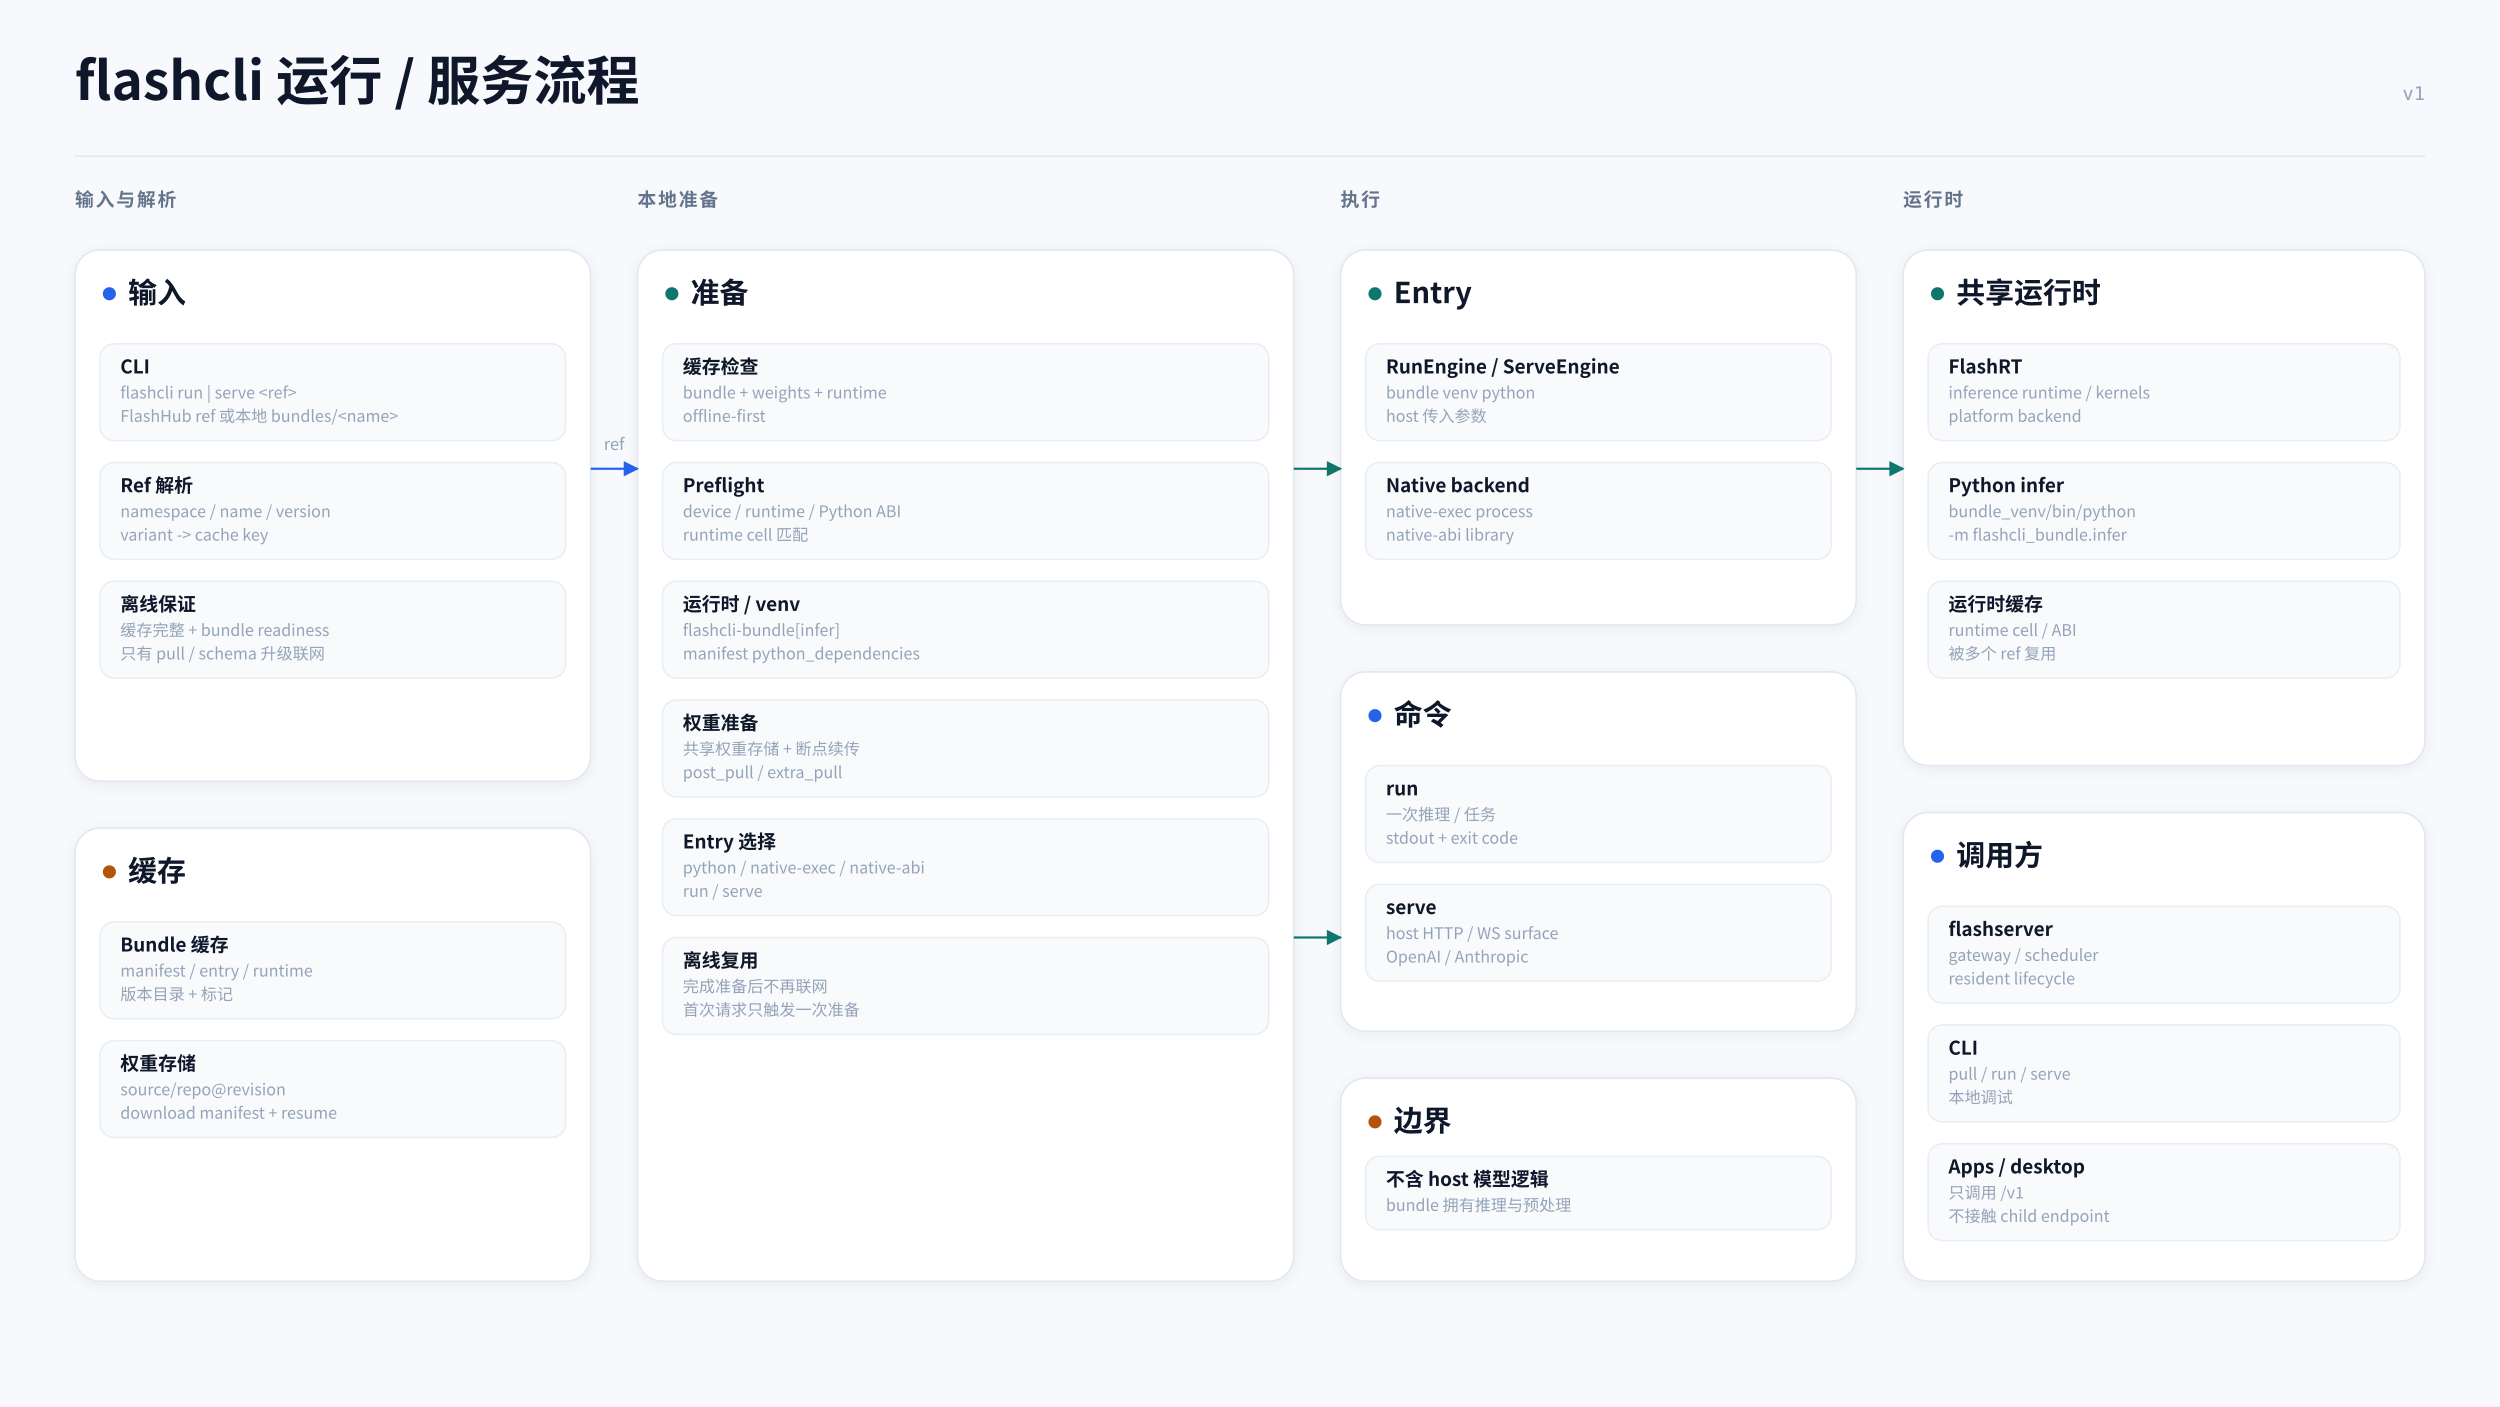
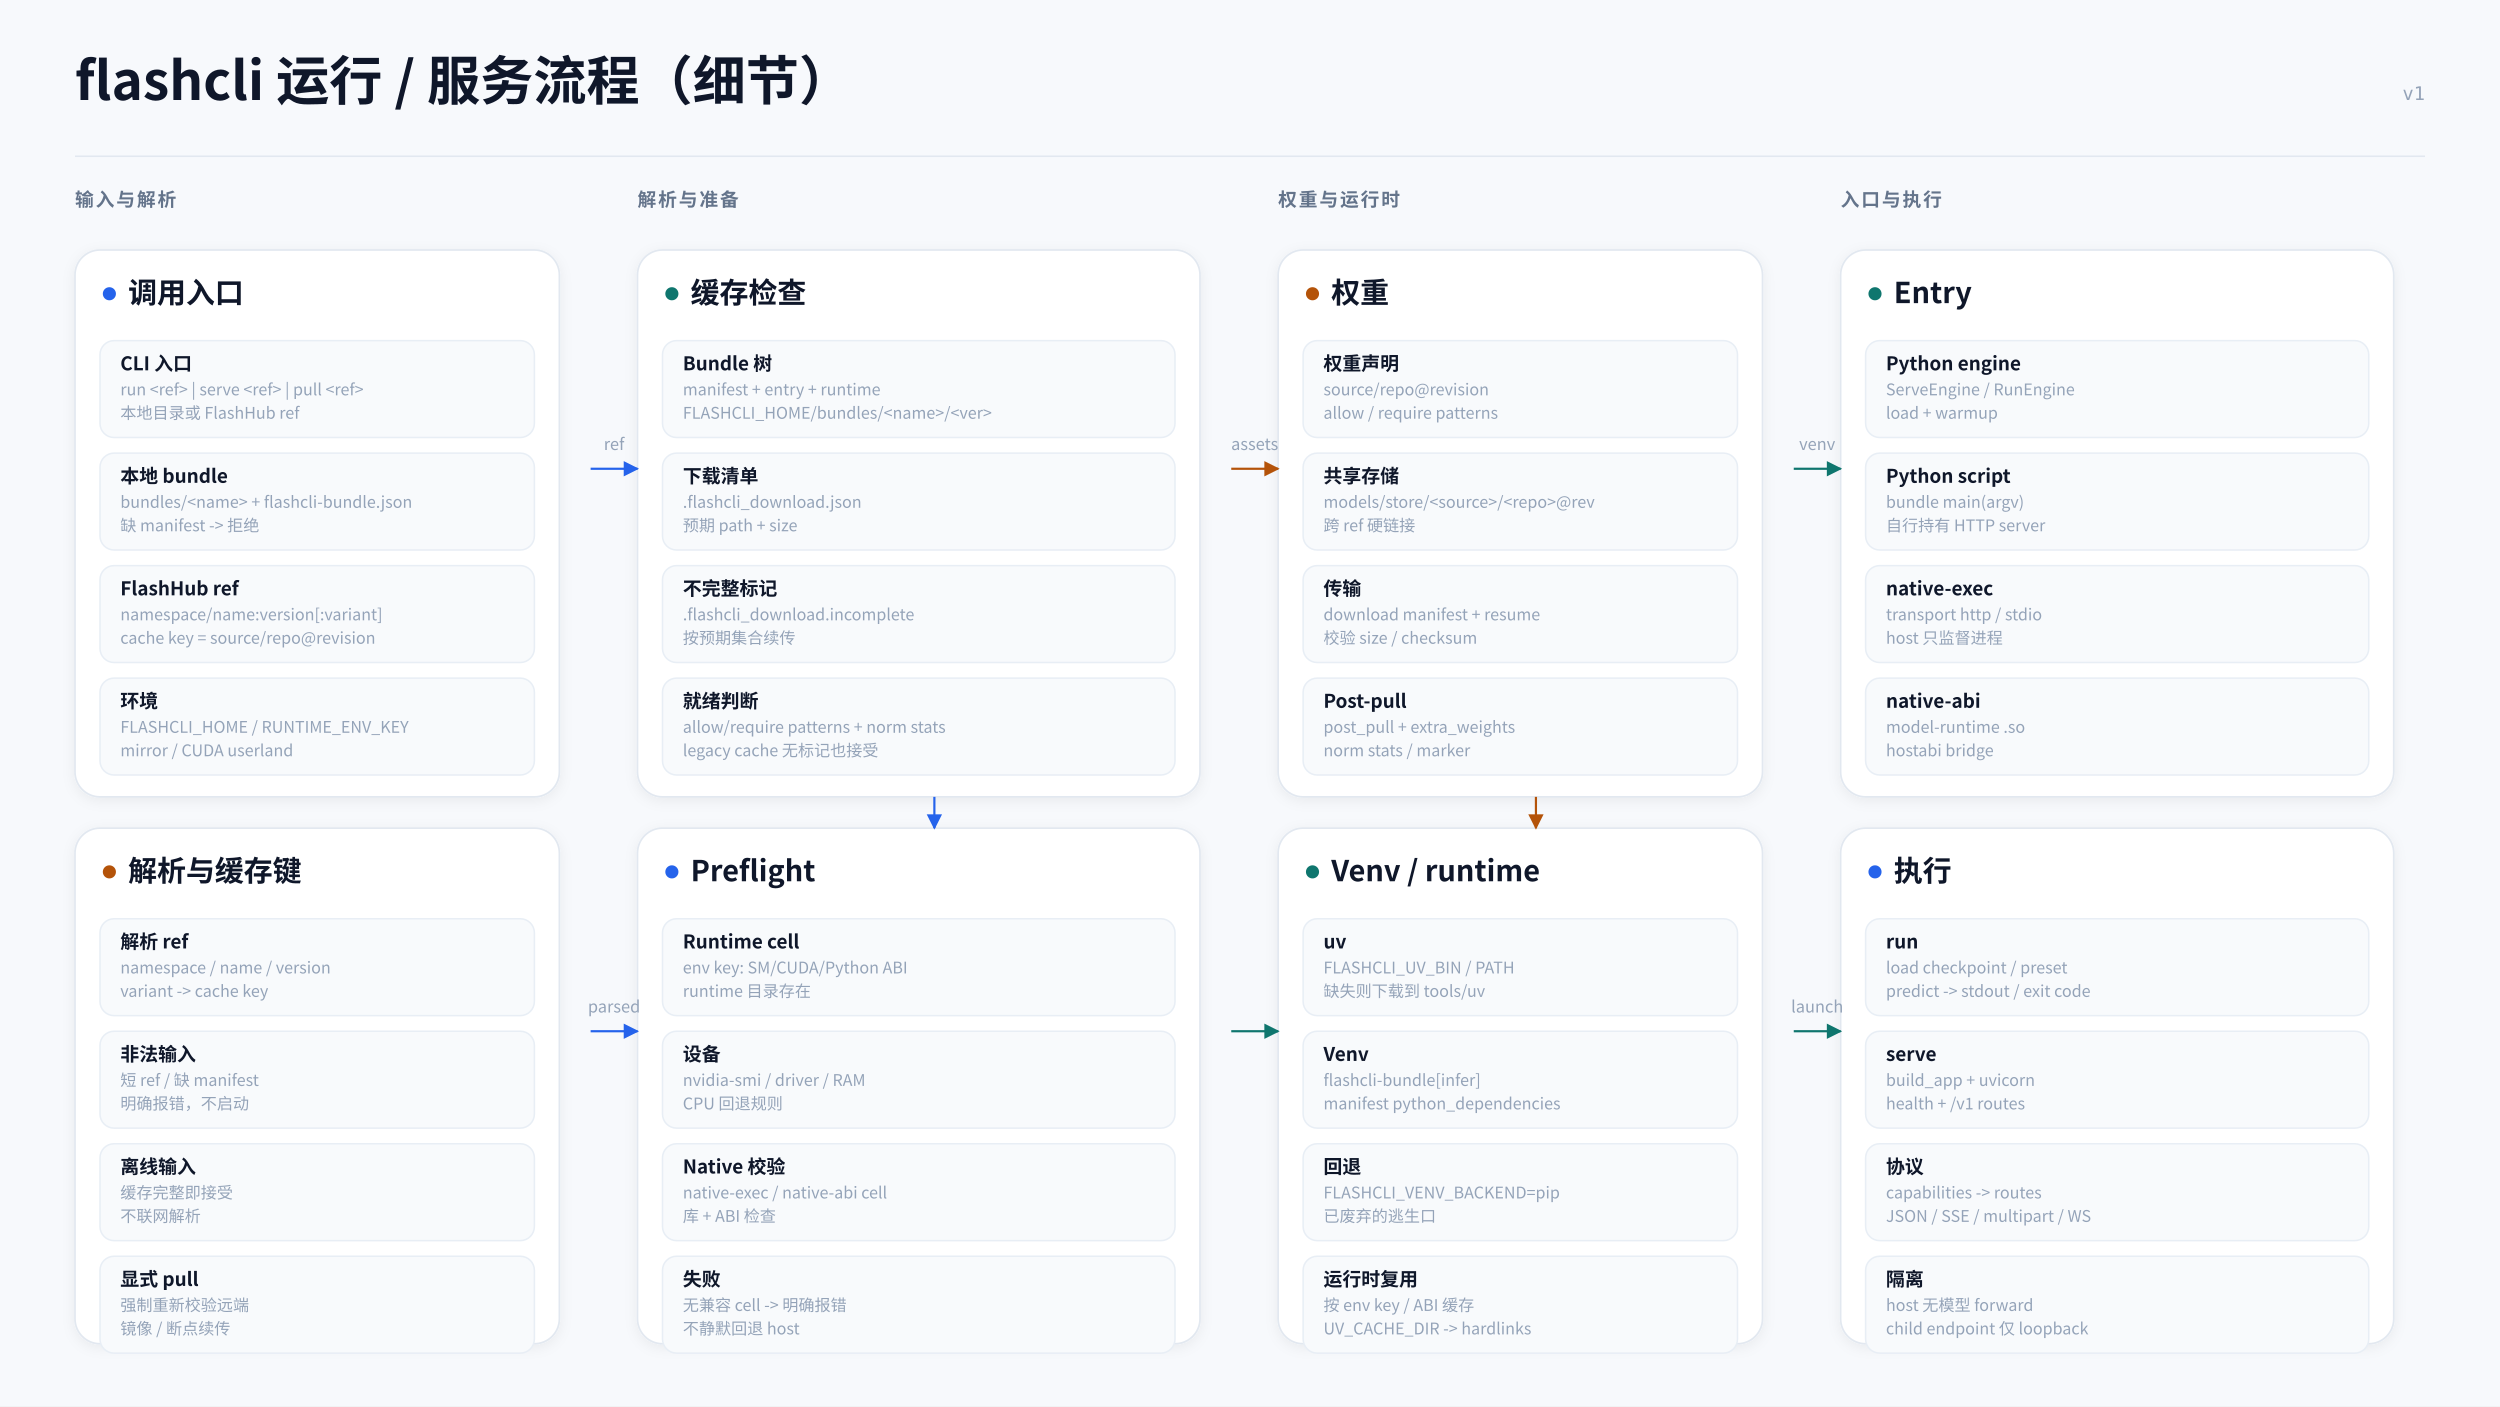
<svg xmlns="http://www.w3.org/2000/svg" width="1600" height="900" viewBox="0 0 1600 900">
  <defs>
    <filter id="shadow" x="-20%" y="-20%" width="140%" height="140%">
      <feDropShadow dx="0" dy="2" stdDeviation="4" flood-color="#0F172A" flood-opacity="0.06" />
    </filter>
    <marker id="arrow-blue" viewBox="0 0 10 10" refX="9" refY="5" markerWidth="7" markerHeight="7" orient="auto-start-reverse">
      <path d="M 0 0 L 10 5 L 0 10 z" fill="#2563EB" />
    </marker>
    <marker id="arrow-green" viewBox="0 0 10 10" refX="9" refY="5" markerWidth="7" markerHeight="7" orient="auto-start-reverse">
      <path d="M 0 0 L 10 5 L 0 10 z" fill="#0F766E" />
    </marker>
    <marker id="arrow-amber" viewBox="0 0 10 10" refX="9" refY="5" markerWidth="7" markerHeight="7" orient="auto-start-reverse">
      <path d="M 0 0 L 10 5 L 0 10 z" fill="#B45309" />
    </marker>
    <marker id="arrow-red" viewBox="0 0 10 10" refX="9" refY="5" markerWidth="7" markerHeight="7" orient="auto-start-reverse">
      <path d="M 0 0 L 10 5 L 0 10 z" fill="#DC2626" />
    </marker>
  </defs>
  <rect width="1600" height="900" fill="#F7F9FC" />
  <path d="M 48 100 L 1552 100" stroke="#E2E8F0" stroke-width="1" />
-   <text x="48" y="64" text-anchor="start" font-family="Noto Sans CJK SC, Microsoft YaHei, sans-serif" font-size="34" font-weight="700" fill="#0F172A">flashcli 运行 / 服务流程</text>
+   <text x="48" y="64" text-anchor="start" font-family="Noto Sans CJK SC, Microsoft YaHei, sans-serif" font-size="34" font-weight="700" fill="#0F172A">flashcli 运行 / 服务流程（细节）</text>
  <text x="1552" y="64" text-anchor="end" font-family="JetBrains Mono, Consolas, monospace" font-size="12" font-weight="400" fill="#94A3B8">v1</text>
  <text x="48" y="132" text-anchor="start" font-family="Noto Sans CJK SC, Microsoft YaHei, sans-serif" font-size="12" font-weight="600" fill="#64748B" letter-spacing="1.2">输入与解析</text>
-   <text x="408" y="132" text-anchor="start" font-family="Noto Sans CJK SC, Microsoft YaHei, sans-serif" font-size="12" font-weight="600" fill="#64748B" letter-spacing="1.2">本地准备</text>
-   <text x="858" y="132" text-anchor="start" font-family="Noto Sans CJK SC, Microsoft YaHei, sans-serif" font-size="12" font-weight="600" fill="#64748B" letter-spacing="1.2">执行</text>
-   <text x="1218" y="132" text-anchor="start" font-family="Noto Sans CJK SC, Microsoft YaHei, sans-serif" font-size="12" font-weight="600" fill="#64748B" letter-spacing="1.2">运行时</text>
-   <rect x="48" y="160" width="330" height="340" rx="16" fill="#FFFFFF" stroke="#E2E8F0" stroke-width="1.1" filter="url(#shadow)" />
+   <text x="408" y="132" text-anchor="start" font-family="Noto Sans CJK SC, Microsoft YaHei, sans-serif" font-size="12" font-weight="600" fill="#64748B" letter-spacing="1.2">解析与准备</text>
+   <text x="818" y="132" text-anchor="start" font-family="Noto Sans CJK SC, Microsoft YaHei, sans-serif" font-size="12" font-weight="600" fill="#64748B" letter-spacing="1.2">权重与运行时</text>
+   <text x="1178" y="132" text-anchor="start" font-family="Noto Sans CJK SC, Microsoft YaHei, sans-serif" font-size="12" font-weight="600" fill="#64748B" letter-spacing="1.2">入口与执行</text>
+   <rect x="48" y="160" width="310" height="350" rx="16" fill="#FFFFFF" stroke="#E2E8F0" stroke-width="1.1" filter="url(#shadow)" />
  <circle cx="70" cy="188" r="4.2" fill="#2563EB" />
-   <text x="82" y="194" text-anchor="start" font-family="Noto Sans CJK SC, Microsoft YaHei, sans-serif" font-size="18.5" font-weight="700" fill="#0F172A">输入</text>
-   <rect x="64" y="220" width="298" height="62" rx="9" fill="#F8FAFC" stroke="#E8EEF5" stroke-width="1" />
-   <text x="77" y="239" text-anchor="start" font-family="Noto Sans CJK SC, Microsoft YaHei, sans-serif" font-size="12.1" font-weight="600" fill="#0F172A">CLI</text>
-   <text x="77" y="255" text-anchor="start" font-family="Noto Sans CJK SC, Microsoft YaHei, sans-serif" font-size="10.3" font-weight="400" fill="#94A3B8">flashcli run | serve &lt;ref&gt;</text>
-   <text x="77" y="270" text-anchor="start" font-family="Noto Sans CJK SC, Microsoft YaHei, sans-serif" font-size="10.3" font-weight="400" fill="#94A3B8">FlashHub ref 或本地 bundles/&lt;name&gt;</text>
-   <rect x="64" y="296" width="298" height="62" rx="9" fill="#F8FAFC" stroke="#E8EEF5" stroke-width="1" />
-   <text x="77" y="315" text-anchor="start" font-family="Noto Sans CJK SC, Microsoft YaHei, sans-serif" font-size="12.1" font-weight="600" fill="#0F172A">Ref 解析</text>
-   <text x="77" y="331" text-anchor="start" font-family="Noto Sans CJK SC, Microsoft YaHei, sans-serif" font-size="10.3" font-weight="400" fill="#94A3B8">namespace / name / version</text>
-   <text x="77" y="346" text-anchor="start" font-family="Noto Sans CJK SC, Microsoft YaHei, sans-serif" font-size="10.3" font-weight="400" fill="#94A3B8">variant -&gt; cache key</text>
-   <rect x="64" y="372" width="298" height="62" rx="9" fill="#F8FAFC" stroke="#E8EEF5" stroke-width="1" />
-   <text x="77" y="391" text-anchor="start" font-family="Noto Sans CJK SC, Microsoft YaHei, sans-serif" font-size="12.1" font-weight="600" fill="#0F172A">离线保证</text>
-   <text x="77" y="407" text-anchor="start" font-family="Noto Sans CJK SC, Microsoft YaHei, sans-serif" font-size="10.3" font-weight="400" fill="#94A3B8">缓存完整 + bundle readiness</text>
-   <text x="77" y="422" text-anchor="start" font-family="Noto Sans CJK SC, Microsoft YaHei, sans-serif" font-size="10.3" font-weight="400" fill="#94A3B8">只有 pull / schema 升级联网</text>
-   <rect x="48" y="530" width="330" height="290" rx="16" fill="#FFFFFF" stroke="#E2E8F0" stroke-width="1.1" filter="url(#shadow)" />
+   <text x="82" y="194" text-anchor="start" font-family="Noto Sans CJK SC, Microsoft YaHei, sans-serif" font-size="18.5" font-weight="700" fill="#0F172A">调用入口</text>
+   <rect x="64" y="218" width="278" height="62" rx="9" fill="#F8FAFC" stroke="#E8EEF5" stroke-width="1" />
+   <text x="77" y="237" text-anchor="start" font-family="Noto Sans CJK SC, Microsoft YaHei, sans-serif" font-size="12.1" font-weight="600" fill="#0F172A">CLI 入口</text>
+   <text x="77" y="253" text-anchor="start" font-family="Noto Sans CJK SC, Microsoft YaHei, sans-serif" font-size="10.3" font-weight="400" fill="#94A3B8">run &lt;ref&gt; | serve &lt;ref&gt; | pull &lt;ref&gt;</text>
+   <text x="77" y="268" text-anchor="start" font-family="Noto Sans CJK SC, Microsoft YaHei, sans-serif" font-size="10.3" font-weight="400" fill="#94A3B8">本地目录或 FlashHub ref</text>
+   <rect x="64" y="290" width="278" height="62" rx="9" fill="#F8FAFC" stroke="#E8EEF5" stroke-width="1" />
+   <text x="77" y="309" text-anchor="start" font-family="Noto Sans CJK SC, Microsoft YaHei, sans-serif" font-size="12.1" font-weight="600" fill="#0F172A">本地 bundle</text>
+   <text x="77" y="325" text-anchor="start" font-family="Noto Sans CJK SC, Microsoft YaHei, sans-serif" font-size="10.3" font-weight="400" fill="#94A3B8">bundles/&lt;name&gt; + flashcli-bundle.json</text>
+   <text x="77" y="340" text-anchor="start" font-family="Noto Sans CJK SC, Microsoft YaHei, sans-serif" font-size="10.3" font-weight="400" fill="#94A3B8">缺 manifest -&gt; 拒绝</text>
+   <rect x="64" y="362" width="278" height="62" rx="9" fill="#F8FAFC" stroke="#E8EEF5" stroke-width="1" />
+   <text x="77" y="381" text-anchor="start" font-family="Noto Sans CJK SC, Microsoft YaHei, sans-serif" font-size="12.1" font-weight="600" fill="#0F172A">FlashHub ref</text>
+   <text x="77" y="397" text-anchor="start" font-family="Noto Sans CJK SC, Microsoft YaHei, sans-serif" font-size="10.3" font-weight="400" fill="#94A3B8">namespace/name:version[:variant]</text>
+   <text x="77" y="412" text-anchor="start" font-family="Noto Sans CJK SC, Microsoft YaHei, sans-serif" font-size="10.3" font-weight="400" fill="#94A3B8">cache key = source/repo@revision</text>
+   <rect x="64" y="434" width="278" height="62" rx="9" fill="#F8FAFC" stroke="#E8EEF5" stroke-width="1" />
+   <text x="77" y="453" text-anchor="start" font-family="Noto Sans CJK SC, Microsoft YaHei, sans-serif" font-size="12.1" font-weight="600" fill="#0F172A">环境</text>
+   <text x="77" y="469" text-anchor="start" font-family="Noto Sans CJK SC, Microsoft YaHei, sans-serif" font-size="10.3" font-weight="400" fill="#94A3B8">FLASHCLI_HOME / RUNTIME_ENV_KEY</text>
+   <text x="77" y="484" text-anchor="start" font-family="Noto Sans CJK SC, Microsoft YaHei, sans-serif" font-size="10.3" font-weight="400" fill="#94A3B8">mirror / CUDA userland</text>
+   <rect x="48" y="530" width="310" height="330" rx="16" fill="#FFFFFF" stroke="#E2E8F0" stroke-width="1.1" filter="url(#shadow)" />
  <circle cx="70" cy="558" r="4.2" fill="#B45309" />
-   <text x="82" y="564" text-anchor="start" font-family="Noto Sans CJK SC, Microsoft YaHei, sans-serif" font-size="18.5" font-weight="700" fill="#0F172A">缓存</text>
-   <rect x="64" y="590" width="298" height="62" rx="9" fill="#F8FAFC" stroke="#E8EEF5" stroke-width="1" />
-   <text x="77" y="609" text-anchor="start" font-family="Noto Sans CJK SC, Microsoft YaHei, sans-serif" font-size="12.1" font-weight="600" fill="#0F172A">Bundle 缓存</text>
-   <text x="77" y="625" text-anchor="start" font-family="Noto Sans CJK SC, Microsoft YaHei, sans-serif" font-size="10.3" font-weight="400" fill="#94A3B8">manifest / entry / runtime</text>
-   <text x="77" y="640" text-anchor="start" font-family="Noto Sans CJK SC, Microsoft YaHei, sans-serif" font-size="10.3" font-weight="400" fill="#94A3B8">版本目录 + 标记</text>
-   <rect x="64" y="666" width="298" height="62" rx="9" fill="#F8FAFC" stroke="#E8EEF5" stroke-width="1" />
-   <text x="77" y="685" text-anchor="start" font-family="Noto Sans CJK SC, Microsoft YaHei, sans-serif" font-size="12.1" font-weight="600" fill="#0F172A">权重存储</text>
-   <text x="77" y="701" text-anchor="start" font-family="Noto Sans CJK SC, Microsoft YaHei, sans-serif" font-size="10.3" font-weight="400" fill="#94A3B8">source/repo@revision</text>
-   <text x="77" y="716" text-anchor="start" font-family="Noto Sans CJK SC, Microsoft YaHei, sans-serif" font-size="10.3" font-weight="400" fill="#94A3B8">download manifest + resume</text>
-   <rect x="408" y="160" width="420" height="660" rx="16" fill="#FFFFFF" stroke="#E2E8F0" stroke-width="1.1" filter="url(#shadow)" />
+   <text x="82" y="564" text-anchor="start" font-family="Noto Sans CJK SC, Microsoft YaHei, sans-serif" font-size="18.5" font-weight="700" fill="#0F172A">解析与缓存键</text>
+   <rect x="64" y="588" width="278" height="62" rx="9" fill="#F8FAFC" stroke="#E8EEF5" stroke-width="1" />
+   <text x="77" y="607" text-anchor="start" font-family="Noto Sans CJK SC, Microsoft YaHei, sans-serif" font-size="12.1" font-weight="600" fill="#0F172A">解析 ref</text>
+   <text x="77" y="623" text-anchor="start" font-family="Noto Sans CJK SC, Microsoft YaHei, sans-serif" font-size="10.3" font-weight="400" fill="#94A3B8">namespace / name / version</text>
+   <text x="77" y="638" text-anchor="start" font-family="Noto Sans CJK SC, Microsoft YaHei, sans-serif" font-size="10.3" font-weight="400" fill="#94A3B8">variant -&gt; cache key</text>
+   <rect x="64" y="660" width="278" height="62" rx="9" fill="#F8FAFC" stroke="#E8EEF5" stroke-width="1" />
+   <text x="77" y="679" text-anchor="start" font-family="Noto Sans CJK SC, Microsoft YaHei, sans-serif" font-size="12.1" font-weight="600" fill="#0F172A">非法输入</text>
+   <text x="77" y="695" text-anchor="start" font-family="Noto Sans CJK SC, Microsoft YaHei, sans-serif" font-size="10.3" font-weight="400" fill="#94A3B8">短 ref / 缺 manifest</text>
+   <text x="77" y="710" text-anchor="start" font-family="Noto Sans CJK SC, Microsoft YaHei, sans-serif" font-size="10.3" font-weight="400" fill="#94A3B8">明确报错，不启动</text>
+   <rect x="64" y="732" width="278" height="62" rx="9" fill="#F8FAFC" stroke="#E8EEF5" stroke-width="1" />
+   <text x="77" y="751" text-anchor="start" font-family="Noto Sans CJK SC, Microsoft YaHei, sans-serif" font-size="12.1" font-weight="600" fill="#0F172A">离线输入</text>
+   <text x="77" y="767" text-anchor="start" font-family="Noto Sans CJK SC, Microsoft YaHei, sans-serif" font-size="10.3" font-weight="400" fill="#94A3B8">缓存完整即接受</text>
+   <text x="77" y="782" text-anchor="start" font-family="Noto Sans CJK SC, Microsoft YaHei, sans-serif" font-size="10.3" font-weight="400" fill="#94A3B8">不联网解析</text>
+   <rect x="64" y="804" width="278" height="62" rx="9" fill="#F8FAFC" stroke="#E8EEF5" stroke-width="1" />
+   <text x="77" y="823" text-anchor="start" font-family="Noto Sans CJK SC, Microsoft YaHei, sans-serif" font-size="12.1" font-weight="600" fill="#0F172A">显式 pull</text>
+   <text x="77" y="839" text-anchor="start" font-family="Noto Sans CJK SC, Microsoft YaHei, sans-serif" font-size="10.3" font-weight="400" fill="#94A3B8">强制重新校验远端</text>
+   <text x="77" y="854" text-anchor="start" font-family="Noto Sans CJK SC, Microsoft YaHei, sans-serif" font-size="10.3" font-weight="400" fill="#94A3B8">镜像 / 断点续传</text>
+   <rect x="408" y="160" width="360" height="350" rx="16" fill="#FFFFFF" stroke="#E2E8F0" stroke-width="1.1" filter="url(#shadow)" />
  <circle cx="430" cy="188" r="4.2" fill="#0F766E" />
-   <text x="442" y="194" text-anchor="start" font-family="Noto Sans CJK SC, Microsoft YaHei, sans-serif" font-size="18.5" font-weight="700" fill="#0F172A">准备</text>
-   <rect x="424" y="220" width="388" height="62" rx="9" fill="#F8FAFC" stroke="#E8EEF5" stroke-width="1" />
-   <text x="437" y="239" text-anchor="start" font-family="Noto Sans CJK SC, Microsoft YaHei, sans-serif" font-size="12.1" font-weight="600" fill="#0F172A">缓存检查</text>
-   <text x="437" y="255" text-anchor="start" font-family="Noto Sans CJK SC, Microsoft YaHei, sans-serif" font-size="10.3" font-weight="400" fill="#94A3B8">bundle + weights + runtime</text>
-   <text x="437" y="270" text-anchor="start" font-family="Noto Sans CJK SC, Microsoft YaHei, sans-serif" font-size="10.3" font-weight="400" fill="#94A3B8">offline-first</text>
-   <rect x="424" y="296" width="388" height="62" rx="9" fill="#F8FAFC" stroke="#E8EEF5" stroke-width="1" />
-   <text x="437" y="315" text-anchor="start" font-family="Noto Sans CJK SC, Microsoft YaHei, sans-serif" font-size="12.1" font-weight="600" fill="#0F172A">Preflight</text>
-   <text x="437" y="331" text-anchor="start" font-family="Noto Sans CJK SC, Microsoft YaHei, sans-serif" font-size="10.3" font-weight="400" fill="#94A3B8">device / runtime / Python ABI</text>
-   <text x="437" y="346" text-anchor="start" font-family="Noto Sans CJK SC, Microsoft YaHei, sans-serif" font-size="10.3" font-weight="400" fill="#94A3B8">runtime cell 匹配</text>
-   <rect x="424" y="372" width="388" height="62" rx="9" fill="#F8FAFC" stroke="#E8EEF5" stroke-width="1" />
-   <text x="437" y="391" text-anchor="start" font-family="Noto Sans CJK SC, Microsoft YaHei, sans-serif" font-size="12.1" font-weight="600" fill="#0F172A">运行时 / venv</text>
-   <text x="437" y="407" text-anchor="start" font-family="Noto Sans CJK SC, Microsoft YaHei, sans-serif" font-size="10.3" font-weight="400" fill="#94A3B8">flashcli-bundle[infer]</text>
-   <text x="437" y="422" text-anchor="start" font-family="Noto Sans CJK SC, Microsoft YaHei, sans-serif" font-size="10.3" font-weight="400" fill="#94A3B8">manifest python_dependencies</text>
-   <rect x="424" y="448" width="388" height="62" rx="9" fill="#F8FAFC" stroke="#E8EEF5" stroke-width="1" />
-   <text x="437" y="467" text-anchor="start" font-family="Noto Sans CJK SC, Microsoft YaHei, sans-serif" font-size="12.1" font-weight="600" fill="#0F172A">权重准备</text>
-   <text x="437" y="483" text-anchor="start" font-family="Noto Sans CJK SC, Microsoft YaHei, sans-serif" font-size="10.3" font-weight="400" fill="#94A3B8">共享权重存储 + 断点续传</text>
-   <text x="437" y="498" text-anchor="start" font-family="Noto Sans CJK SC, Microsoft YaHei, sans-serif" font-size="10.3" font-weight="400" fill="#94A3B8">post_pull / extra_pull</text>
-   <rect x="424" y="524" width="388" height="62" rx="9" fill="#F8FAFC" stroke="#E8EEF5" stroke-width="1" />
-   <text x="437" y="543" text-anchor="start" font-family="Noto Sans CJK SC, Microsoft YaHei, sans-serif" font-size="12.1" font-weight="600" fill="#0F172A">Entry 选择</text>
-   <text x="437" y="559" text-anchor="start" font-family="Noto Sans CJK SC, Microsoft YaHei, sans-serif" font-size="10.3" font-weight="400" fill="#94A3B8">python / native-exec / native-abi</text>
-   <text x="437" y="574" text-anchor="start" font-family="Noto Sans CJK SC, Microsoft YaHei, sans-serif" font-size="10.3" font-weight="400" fill="#94A3B8">run / serve</text>
-   <rect x="424" y="600" width="388" height="62" rx="9" fill="#F8FAFC" stroke="#E8EEF5" stroke-width="1" />
-   <text x="437" y="619" text-anchor="start" font-family="Noto Sans CJK SC, Microsoft YaHei, sans-serif" font-size="12.1" font-weight="600" fill="#0F172A">离线复用</text>
-   <text x="437" y="635" text-anchor="start" font-family="Noto Sans CJK SC, Microsoft YaHei, sans-serif" font-size="10.3" font-weight="400" fill="#94A3B8">完成准备后不再联网</text>
-   <text x="437" y="650" text-anchor="start" font-family="Noto Sans CJK SC, Microsoft YaHei, sans-serif" font-size="10.3" font-weight="400" fill="#94A3B8">首次请求只触发一次准备</text>
-   <rect x="858" y="160" width="330" height="240" rx="16" fill="#FFFFFF" stroke="#E2E8F0" stroke-width="1.1" filter="url(#shadow)" />
-   <circle cx="880" cy="188" r="4.2" fill="#0F766E" />
-   <text x="892" y="194" text-anchor="start" font-family="Noto Sans CJK SC, Microsoft YaHei, sans-serif" font-size="18.5" font-weight="700" fill="#0F172A">Entry</text>
-   <rect x="874" y="220" width="298" height="62" rx="9" fill="#F8FAFC" stroke="#E8EEF5" stroke-width="1" />
-   <text x="887" y="239" text-anchor="start" font-family="Noto Sans CJK SC, Microsoft YaHei, sans-serif" font-size="12.1" font-weight="600" fill="#0F172A">RunEngine / ServeEngine</text>
-   <text x="887" y="255" text-anchor="start" font-family="Noto Sans CJK SC, Microsoft YaHei, sans-serif" font-size="10.3" font-weight="400" fill="#94A3B8">bundle venv python</text>
-   <text x="887" y="270" text-anchor="start" font-family="Noto Sans CJK SC, Microsoft YaHei, sans-serif" font-size="10.3" font-weight="400" fill="#94A3B8">host 传入参数</text>
-   <rect x="874" y="296" width="298" height="62" rx="9" fill="#F8FAFC" stroke="#E8EEF5" stroke-width="1" />
-   <text x="887" y="315" text-anchor="start" font-family="Noto Sans CJK SC, Microsoft YaHei, sans-serif" font-size="12.1" font-weight="600" fill="#0F172A">Native backend</text>
-   <text x="887" y="331" text-anchor="start" font-family="Noto Sans CJK SC, Microsoft YaHei, sans-serif" font-size="10.3" font-weight="400" fill="#94A3B8">native-exec process</text>
-   <text x="887" y="346" text-anchor="start" font-family="Noto Sans CJK SC, Microsoft YaHei, sans-serif" font-size="10.3" font-weight="400" fill="#94A3B8">native-abi library</text>
-   <rect x="858" y="430" width="330" height="230" rx="16" fill="#FFFFFF" stroke="#E2E8F0" stroke-width="1.1" filter="url(#shadow)" />
-   <circle cx="880" cy="458" r="4.2" fill="#2563EB" />
-   <text x="892" y="464" text-anchor="start" font-family="Noto Sans CJK SC, Microsoft YaHei, sans-serif" font-size="18.5" font-weight="700" fill="#0F172A">命令</text>
-   <rect x="874" y="490" width="298" height="62" rx="9" fill="#F8FAFC" stroke="#E8EEF5" stroke-width="1" />
-   <text x="887" y="509" text-anchor="start" font-family="Noto Sans CJK SC, Microsoft YaHei, sans-serif" font-size="12.1" font-weight="600" fill="#0F172A">run</text>
-   <text x="887" y="525" text-anchor="start" font-family="Noto Sans CJK SC, Microsoft YaHei, sans-serif" font-size="10.3" font-weight="400" fill="#94A3B8">一次推理 / 任务</text>
-   <text x="887" y="540" text-anchor="start" font-family="Noto Sans CJK SC, Microsoft YaHei, sans-serif" font-size="10.3" font-weight="400" fill="#94A3B8">stdout + exit code</text>
-   <rect x="874" y="566" width="298" height="62" rx="9" fill="#F8FAFC" stroke="#E8EEF5" stroke-width="1" />
-   <text x="887" y="585" text-anchor="start" font-family="Noto Sans CJK SC, Microsoft YaHei, sans-serif" font-size="12.1" font-weight="600" fill="#0F172A">serve</text>
-   <text x="887" y="601" text-anchor="start" font-family="Noto Sans CJK SC, Microsoft YaHei, sans-serif" font-size="10.3" font-weight="400" fill="#94A3B8">host HTTP / WS surface</text>
-   <text x="887" y="616" text-anchor="start" font-family="Noto Sans CJK SC, Microsoft YaHei, sans-serif" font-size="10.3" font-weight="400" fill="#94A3B8">OpenAI / Anthropic</text>
-   <rect x="858" y="690" width="330" height="130" rx="16" fill="#FFFFFF" stroke="#E2E8F0" stroke-width="1.1" filter="url(#shadow)" />
-   <circle cx="880" cy="718" r="4.2" fill="#B45309" />
-   <text x="892" y="724" text-anchor="start" font-family="Noto Sans CJK SC, Microsoft YaHei, sans-serif" font-size="18.5" font-weight="700" fill="#0F172A">边界</text>
-   <rect x="874" y="740" width="298" height="47" rx="9" fill="#F8FAFC" stroke="#E8EEF5" stroke-width="1" />
-   <text x="887" y="759" text-anchor="start" font-family="Noto Sans CJK SC, Microsoft YaHei, sans-serif" font-size="12.1" font-weight="600" fill="#0F172A">不含 host 模型逻辑</text>
-   <text x="887" y="775" text-anchor="start" font-family="Noto Sans CJK SC, Microsoft YaHei, sans-serif" font-size="10.3" font-weight="400" fill="#94A3B8">bundle 拥有推理与预处理</text>
-   <rect x="1218" y="160" width="334" height="330" rx="16" fill="#FFFFFF" stroke="#E2E8F0" stroke-width="1.1" filter="url(#shadow)" />
-   <circle cx="1240" cy="188" r="4.2" fill="#0F766E" />
-   <text x="1252" y="194" text-anchor="start" font-family="Noto Sans CJK SC, Microsoft YaHei, sans-serif" font-size="18.5" font-weight="700" fill="#0F172A">共享运行时</text>
-   <rect x="1234" y="220" width="302" height="62" rx="9" fill="#F8FAFC" stroke="#E8EEF5" stroke-width="1" />
-   <text x="1247" y="239" text-anchor="start" font-family="Noto Sans CJK SC, Microsoft YaHei, sans-serif" font-size="12.1" font-weight="600" fill="#0F172A">FlashRT</text>
-   <text x="1247" y="255" text-anchor="start" font-family="Noto Sans CJK SC, Microsoft YaHei, sans-serif" font-size="10.3" font-weight="400" fill="#94A3B8">inference runtime / kernels</text>
-   <text x="1247" y="270" text-anchor="start" font-family="Noto Sans CJK SC, Microsoft YaHei, sans-serif" font-size="10.3" font-weight="400" fill="#94A3B8">platform backend</text>
-   <rect x="1234" y="296" width="302" height="62" rx="9" fill="#F8FAFC" stroke="#E8EEF5" stroke-width="1" />
-   <text x="1247" y="315" text-anchor="start" font-family="Noto Sans CJK SC, Microsoft YaHei, sans-serif" font-size="12.1" font-weight="600" fill="#0F172A">Python infer</text>
-   <text x="1247" y="331" text-anchor="start" font-family="Noto Sans CJK SC, Microsoft YaHei, sans-serif" font-size="10.3" font-weight="400" fill="#94A3B8">bundle_venv/bin/python</text>
-   <text x="1247" y="346" text-anchor="start" font-family="Noto Sans CJK SC, Microsoft YaHei, sans-serif" font-size="10.3" font-weight="400" fill="#94A3B8">-m flashcli_bundle.infer</text>
-   <rect x="1234" y="372" width="302" height="62" rx="9" fill="#F8FAFC" stroke="#E8EEF5" stroke-width="1" />
-   <text x="1247" y="391" text-anchor="start" font-family="Noto Sans CJK SC, Microsoft YaHei, sans-serif" font-size="12.1" font-weight="600" fill="#0F172A">运行时缓存</text>
-   <text x="1247" y="407" text-anchor="start" font-family="Noto Sans CJK SC, Microsoft YaHei, sans-serif" font-size="10.3" font-weight="400" fill="#94A3B8">runtime cell / ABI</text>
-   <text x="1247" y="422" text-anchor="start" font-family="Noto Sans CJK SC, Microsoft YaHei, sans-serif" font-size="10.3" font-weight="400" fill="#94A3B8">被多个 ref 复用</text>
-   <rect x="1218" y="520" width="334" height="300" rx="16" fill="#FFFFFF" stroke="#E2E8F0" stroke-width="1.1" filter="url(#shadow)" />
-   <circle cx="1240" cy="548" r="4.2" fill="#2563EB" />
-   <text x="1252" y="554" text-anchor="start" font-family="Noto Sans CJK SC, Microsoft YaHei, sans-serif" font-size="18.5" font-weight="700" fill="#0F172A">调用方</text>
-   <rect x="1234" y="580" width="302" height="62" rx="9" fill="#F8FAFC" stroke="#E8EEF5" stroke-width="1" />
-   <text x="1247" y="599" text-anchor="start" font-family="Noto Sans CJK SC, Microsoft YaHei, sans-serif" font-size="12.1" font-weight="600" fill="#0F172A">flashserver</text>
-   <text x="1247" y="615" text-anchor="start" font-family="Noto Sans CJK SC, Microsoft YaHei, sans-serif" font-size="10.3" font-weight="400" fill="#94A3B8">gateway / scheduler</text>
-   <text x="1247" y="630" text-anchor="start" font-family="Noto Sans CJK SC, Microsoft YaHei, sans-serif" font-size="10.3" font-weight="400" fill="#94A3B8">resident lifecycle</text>
-   <rect x="1234" y="656" width="302" height="62" rx="9" fill="#F8FAFC" stroke="#E8EEF5" stroke-width="1" />
-   <text x="1247" y="675" text-anchor="start" font-family="Noto Sans CJK SC, Microsoft YaHei, sans-serif" font-size="12.1" font-weight="600" fill="#0F172A">CLI</text>
-   <text x="1247" y="691" text-anchor="start" font-family="Noto Sans CJK SC, Microsoft YaHei, sans-serif" font-size="10.3" font-weight="400" fill="#94A3B8">pull / run / serve</text>
-   <text x="1247" y="706" text-anchor="start" font-family="Noto Sans CJK SC, Microsoft YaHei, sans-serif" font-size="10.3" font-weight="400" fill="#94A3B8">本地调试</text>
-   <rect x="1234" y="732" width="302" height="62" rx="9" fill="#F8FAFC" stroke="#E8EEF5" stroke-width="1" />
-   <text x="1247" y="751" text-anchor="start" font-family="Noto Sans CJK SC, Microsoft YaHei, sans-serif" font-size="12.1" font-weight="600" fill="#0F172A">Apps / desktop</text>
-   <text x="1247" y="767" text-anchor="start" font-family="Noto Sans CJK SC, Microsoft YaHei, sans-serif" font-size="10.3" font-weight="400" fill="#94A3B8">只调用 /v1</text>
-   <text x="1247" y="782" text-anchor="start" font-family="Noto Sans CJK SC, Microsoft YaHei, sans-serif" font-size="10.3" font-weight="400" fill="#94A3B8">不接触 child endpoint</text>
-   <path d="M 378 300 L 408 300" fill="none" stroke="#2563EB" stroke-width="1.4" marker-end="url(#arrow-blue)" />
+   <text x="442" y="194" text-anchor="start" font-family="Noto Sans CJK SC, Microsoft YaHei, sans-serif" font-size="18.5" font-weight="700" fill="#0F172A">缓存检查</text>
+   <rect x="424" y="218" width="328" height="62" rx="9" fill="#F8FAFC" stroke="#E8EEF5" stroke-width="1" />
+   <text x="437" y="237" text-anchor="start" font-family="Noto Sans CJK SC, Microsoft YaHei, sans-serif" font-size="12.1" font-weight="600" fill="#0F172A">Bundle 树</text>
+   <text x="437" y="253" text-anchor="start" font-family="Noto Sans CJK SC, Microsoft YaHei, sans-serif" font-size="10.3" font-weight="400" fill="#94A3B8">manifest + entry + runtime</text>
+   <text x="437" y="268" text-anchor="start" font-family="Noto Sans CJK SC, Microsoft YaHei, sans-serif" font-size="10.3" font-weight="400" fill="#94A3B8">FLASHCLI_HOME/bundles/&lt;name&gt;/&lt;ver&gt;</text>
+   <rect x="424" y="290" width="328" height="62" rx="9" fill="#F8FAFC" stroke="#E8EEF5" stroke-width="1" />
+   <text x="437" y="309" text-anchor="start" font-family="Noto Sans CJK SC, Microsoft YaHei, sans-serif" font-size="12.1" font-weight="600" fill="#0F172A">下载清单</text>
+   <text x="437" y="325" text-anchor="start" font-family="Noto Sans CJK SC, Microsoft YaHei, sans-serif" font-size="10.3" font-weight="400" fill="#94A3B8">.flashcli_download.json</text>
+   <text x="437" y="340" text-anchor="start" font-family="Noto Sans CJK SC, Microsoft YaHei, sans-serif" font-size="10.3" font-weight="400" fill="#94A3B8">预期 path + size</text>
+   <rect x="424" y="362" width="328" height="62" rx="9" fill="#F8FAFC" stroke="#E8EEF5" stroke-width="1" />
+   <text x="437" y="381" text-anchor="start" font-family="Noto Sans CJK SC, Microsoft YaHei, sans-serif" font-size="12.1" font-weight="600" fill="#0F172A">不完整标记</text>
+   <text x="437" y="397" text-anchor="start" font-family="Noto Sans CJK SC, Microsoft YaHei, sans-serif" font-size="10.3" font-weight="400" fill="#94A3B8">.flashcli_download.incomplete</text>
+   <text x="437" y="412" text-anchor="start" font-family="Noto Sans CJK SC, Microsoft YaHei, sans-serif" font-size="10.3" font-weight="400" fill="#94A3B8">按预期集合续传</text>
+   <rect x="424" y="434" width="328" height="62" rx="9" fill="#F8FAFC" stroke="#E8EEF5" stroke-width="1" />
+   <text x="437" y="453" text-anchor="start" font-family="Noto Sans CJK SC, Microsoft YaHei, sans-serif" font-size="12.1" font-weight="600" fill="#0F172A">就绪判断</text>
+   <text x="437" y="469" text-anchor="start" font-family="Noto Sans CJK SC, Microsoft YaHei, sans-serif" font-size="10.3" font-weight="400" fill="#94A3B8">allow/require patterns + norm stats</text>
+   <text x="437" y="484" text-anchor="start" font-family="Noto Sans CJK SC, Microsoft YaHei, sans-serif" font-size="10.3" font-weight="400" fill="#94A3B8">legacy cache 无标记也接受</text>
+   <rect x="408" y="530" width="360" height="330" rx="16" fill="#FFFFFF" stroke="#E2E8F0" stroke-width="1.1" filter="url(#shadow)" />
+   <circle cx="430" cy="558" r="4.2" fill="#2563EB" />
+   <text x="442" y="564" text-anchor="start" font-family="Noto Sans CJK SC, Microsoft YaHei, sans-serif" font-size="18.5" font-weight="700" fill="#0F172A">Preflight</text>
+   <rect x="424" y="588" width="328" height="62" rx="9" fill="#F8FAFC" stroke="#E8EEF5" stroke-width="1" />
+   <text x="437" y="607" text-anchor="start" font-family="Noto Sans CJK SC, Microsoft YaHei, sans-serif" font-size="12.1" font-weight="600" fill="#0F172A">Runtime cell</text>
+   <text x="437" y="623" text-anchor="start" font-family="Noto Sans CJK SC, Microsoft YaHei, sans-serif" font-size="10.3" font-weight="400" fill="#94A3B8">env key: SM/CUDA/Python ABI</text>
+   <text x="437" y="638" text-anchor="start" font-family="Noto Sans CJK SC, Microsoft YaHei, sans-serif" font-size="10.3" font-weight="400" fill="#94A3B8">runtime 目录存在</text>
+   <rect x="424" y="660" width="328" height="62" rx="9" fill="#F8FAFC" stroke="#E8EEF5" stroke-width="1" />
+   <text x="437" y="679" text-anchor="start" font-family="Noto Sans CJK SC, Microsoft YaHei, sans-serif" font-size="12.1" font-weight="600" fill="#0F172A">设备</text>
+   <text x="437" y="695" text-anchor="start" font-family="Noto Sans CJK SC, Microsoft YaHei, sans-serif" font-size="10.3" font-weight="400" fill="#94A3B8">nvidia-smi / driver / RAM</text>
+   <text x="437" y="710" text-anchor="start" font-family="Noto Sans CJK SC, Microsoft YaHei, sans-serif" font-size="10.3" font-weight="400" fill="#94A3B8">CPU 回退规则</text>
+   <rect x="424" y="732" width="328" height="62" rx="9" fill="#F8FAFC" stroke="#E8EEF5" stroke-width="1" />
+   <text x="437" y="751" text-anchor="start" font-family="Noto Sans CJK SC, Microsoft YaHei, sans-serif" font-size="12.1" font-weight="600" fill="#0F172A">Native 校验</text>
+   <text x="437" y="767" text-anchor="start" font-family="Noto Sans CJK SC, Microsoft YaHei, sans-serif" font-size="10.3" font-weight="400" fill="#94A3B8">native-exec / native-abi cell</text>
+   <text x="437" y="782" text-anchor="start" font-family="Noto Sans CJK SC, Microsoft YaHei, sans-serif" font-size="10.3" font-weight="400" fill="#94A3B8">库 + ABI 检查</text>
+   <rect x="424" y="804" width="328" height="62" rx="9" fill="#F8FAFC" stroke="#E8EEF5" stroke-width="1" />
+   <text x="437" y="823" text-anchor="start" font-family="Noto Sans CJK SC, Microsoft YaHei, sans-serif" font-size="12.1" font-weight="600" fill="#0F172A">失败</text>
+   <text x="437" y="839" text-anchor="start" font-family="Noto Sans CJK SC, Microsoft YaHei, sans-serif" font-size="10.3" font-weight="400" fill="#94A3B8">无兼容 cell -&gt; 明确报错</text>
+   <text x="437" y="854" text-anchor="start" font-family="Noto Sans CJK SC, Microsoft YaHei, sans-serif" font-size="10.3" font-weight="400" fill="#94A3B8">不静默回退 host</text>
+   <rect x="818" y="160" width="310" height="350" rx="16" fill="#FFFFFF" stroke="#E2E8F0" stroke-width="1.1" filter="url(#shadow)" />
+   <circle cx="840" cy="188" r="4.2" fill="#B45309" />
+   <text x="852" y="194" text-anchor="start" font-family="Noto Sans CJK SC, Microsoft YaHei, sans-serif" font-size="18.5" font-weight="700" fill="#0F172A">权重</text>
+   <rect x="834" y="218" width="278" height="62" rx="9" fill="#F8FAFC" stroke="#E8EEF5" stroke-width="1" />
+   <text x="847" y="237" text-anchor="start" font-family="Noto Sans CJK SC, Microsoft YaHei, sans-serif" font-size="12.1" font-weight="600" fill="#0F172A">权重声明</text>
+   <text x="847" y="253" text-anchor="start" font-family="Noto Sans CJK SC, Microsoft YaHei, sans-serif" font-size="10.3" font-weight="400" fill="#94A3B8">source/repo@revision</text>
+   <text x="847" y="268" text-anchor="start" font-family="Noto Sans CJK SC, Microsoft YaHei, sans-serif" font-size="10.3" font-weight="400" fill="#94A3B8">allow / require patterns</text>
+   <rect x="834" y="290" width="278" height="62" rx="9" fill="#F8FAFC" stroke="#E8EEF5" stroke-width="1" />
+   <text x="847" y="309" text-anchor="start" font-family="Noto Sans CJK SC, Microsoft YaHei, sans-serif" font-size="12.1" font-weight="600" fill="#0F172A">共享存储</text>
+   <text x="847" y="325" text-anchor="start" font-family="Noto Sans CJK SC, Microsoft YaHei, sans-serif" font-size="10.3" font-weight="400" fill="#94A3B8">models/store/&lt;source&gt;/&lt;repo&gt;@rev</text>
+   <text x="847" y="340" text-anchor="start" font-family="Noto Sans CJK SC, Microsoft YaHei, sans-serif" font-size="10.3" font-weight="400" fill="#94A3B8">跨 ref 硬链接</text>
+   <rect x="834" y="362" width="278" height="62" rx="9" fill="#F8FAFC" stroke="#E8EEF5" stroke-width="1" />
+   <text x="847" y="381" text-anchor="start" font-family="Noto Sans CJK SC, Microsoft YaHei, sans-serif" font-size="12.1" font-weight="600" fill="#0F172A">传输</text>
+   <text x="847" y="397" text-anchor="start" font-family="Noto Sans CJK SC, Microsoft YaHei, sans-serif" font-size="10.3" font-weight="400" fill="#94A3B8">download manifest + resume</text>
+   <text x="847" y="412" text-anchor="start" font-family="Noto Sans CJK SC, Microsoft YaHei, sans-serif" font-size="10.3" font-weight="400" fill="#94A3B8">校验 size / checksum</text>
+   <rect x="834" y="434" width="278" height="62" rx="9" fill="#F8FAFC" stroke="#E8EEF5" stroke-width="1" />
+   <text x="847" y="453" text-anchor="start" font-family="Noto Sans CJK SC, Microsoft YaHei, sans-serif" font-size="12.1" font-weight="600" fill="#0F172A">Post-pull</text>
+   <text x="847" y="469" text-anchor="start" font-family="Noto Sans CJK SC, Microsoft YaHei, sans-serif" font-size="10.3" font-weight="400" fill="#94A3B8">post_pull + extra_weights</text>
+   <text x="847" y="484" text-anchor="start" font-family="Noto Sans CJK SC, Microsoft YaHei, sans-serif" font-size="10.3" font-weight="400" fill="#94A3B8">norm stats / marker</text>
+   <rect x="818" y="530" width="310" height="330" rx="16" fill="#FFFFFF" stroke="#E2E8F0" stroke-width="1.1" filter="url(#shadow)" />
+   <circle cx="840" cy="558" r="4.2" fill="#0F766E" />
+   <text x="852" y="564" text-anchor="start" font-family="Noto Sans CJK SC, Microsoft YaHei, sans-serif" font-size="18.5" font-weight="700" fill="#0F172A">Venv / runtime</text>
+   <rect x="834" y="588" width="278" height="62" rx="9" fill="#F8FAFC" stroke="#E8EEF5" stroke-width="1" />
+   <text x="847" y="607" text-anchor="start" font-family="Noto Sans CJK SC, Microsoft YaHei, sans-serif" font-size="12.1" font-weight="600" fill="#0F172A">uv</text>
+   <text x="847" y="623" text-anchor="start" font-family="Noto Sans CJK SC, Microsoft YaHei, sans-serif" font-size="10.3" font-weight="400" fill="#94A3B8">FLASHCLI_UV_BIN / PATH</text>
+   <text x="847" y="638" text-anchor="start" font-family="Noto Sans CJK SC, Microsoft YaHei, sans-serif" font-size="10.3" font-weight="400" fill="#94A3B8">缺失则下载到 tools/uv</text>
+   <rect x="834" y="660" width="278" height="62" rx="9" fill="#F8FAFC" stroke="#E8EEF5" stroke-width="1" />
+   <text x="847" y="679" text-anchor="start" font-family="Noto Sans CJK SC, Microsoft YaHei, sans-serif" font-size="12.1" font-weight="600" fill="#0F172A">Venv</text>
+   <text x="847" y="695" text-anchor="start" font-family="Noto Sans CJK SC, Microsoft YaHei, sans-serif" font-size="10.3" font-weight="400" fill="#94A3B8">flashcli-bundle[infer]</text>
+   <text x="847" y="710" text-anchor="start" font-family="Noto Sans CJK SC, Microsoft YaHei, sans-serif" font-size="10.3" font-weight="400" fill="#94A3B8">manifest python_dependencies</text>
+   <rect x="834" y="732" width="278" height="62" rx="9" fill="#F8FAFC" stroke="#E8EEF5" stroke-width="1" />
+   <text x="847" y="751" text-anchor="start" font-family="Noto Sans CJK SC, Microsoft YaHei, sans-serif" font-size="12.1" font-weight="600" fill="#0F172A">回退</text>
+   <text x="847" y="767" text-anchor="start" font-family="Noto Sans CJK SC, Microsoft YaHei, sans-serif" font-size="10.3" font-weight="400" fill="#94A3B8">FLASHCLI_VENV_BACKEND=pip</text>
+   <text x="847" y="782" text-anchor="start" font-family="Noto Sans CJK SC, Microsoft YaHei, sans-serif" font-size="10.3" font-weight="400" fill="#94A3B8">已废弃的逃生口</text>
+   <rect x="834" y="804" width="278" height="62" rx="9" fill="#F8FAFC" stroke="#E8EEF5" stroke-width="1" />
+   <text x="847" y="823" text-anchor="start" font-family="Noto Sans CJK SC, Microsoft YaHei, sans-serif" font-size="12.1" font-weight="600" fill="#0F172A">运行时复用</text>
+   <text x="847" y="839" text-anchor="start" font-family="Noto Sans CJK SC, Microsoft YaHei, sans-serif" font-size="10.3" font-weight="400" fill="#94A3B8">按 env key / ABI 缓存</text>
+   <text x="847" y="854" text-anchor="start" font-family="Noto Sans CJK SC, Microsoft YaHei, sans-serif" font-size="10.3" font-weight="400" fill="#94A3B8">UV_CACHE_DIR -&gt; hardlinks</text>
+   <rect x="1178" y="160" width="354" height="350" rx="16" fill="#FFFFFF" stroke="#E2E8F0" stroke-width="1.1" filter="url(#shadow)" />
+   <circle cx="1200" cy="188" r="4.2" fill="#0F766E" />
+   <text x="1212" y="194" text-anchor="start" font-family="Noto Sans CJK SC, Microsoft YaHei, sans-serif" font-size="18.5" font-weight="700" fill="#0F172A">Entry</text>
+   <rect x="1194" y="218" width="322" height="62" rx="9" fill="#F8FAFC" stroke="#E8EEF5" stroke-width="1" />
+   <text x="1207" y="237" text-anchor="start" font-family="Noto Sans CJK SC, Microsoft YaHei, sans-serif" font-size="12.1" font-weight="600" fill="#0F172A">Python engine</text>
+   <text x="1207" y="253" text-anchor="start" font-family="Noto Sans CJK SC, Microsoft YaHei, sans-serif" font-size="10.3" font-weight="400" fill="#94A3B8">ServeEngine / RunEngine</text>
+   <text x="1207" y="268" text-anchor="start" font-family="Noto Sans CJK SC, Microsoft YaHei, sans-serif" font-size="10.3" font-weight="400" fill="#94A3B8">load + warmup</text>
+   <rect x="1194" y="290" width="322" height="62" rx="9" fill="#F8FAFC" stroke="#E8EEF5" stroke-width="1" />
+   <text x="1207" y="309" text-anchor="start" font-family="Noto Sans CJK SC, Microsoft YaHei, sans-serif" font-size="12.1" font-weight="600" fill="#0F172A">Python script</text>
+   <text x="1207" y="325" text-anchor="start" font-family="Noto Sans CJK SC, Microsoft YaHei, sans-serif" font-size="10.3" font-weight="400" fill="#94A3B8">bundle main(argv)</text>
+   <text x="1207" y="340" text-anchor="start" font-family="Noto Sans CJK SC, Microsoft YaHei, sans-serif" font-size="10.3" font-weight="400" fill="#94A3B8">自行持有 HTTP server</text>
+   <rect x="1194" y="362" width="322" height="62" rx="9" fill="#F8FAFC" stroke="#E8EEF5" stroke-width="1" />
+   <text x="1207" y="381" text-anchor="start" font-family="Noto Sans CJK SC, Microsoft YaHei, sans-serif" font-size="12.1" font-weight="600" fill="#0F172A">native-exec</text>
+   <text x="1207" y="397" text-anchor="start" font-family="Noto Sans CJK SC, Microsoft YaHei, sans-serif" font-size="10.3" font-weight="400" fill="#94A3B8">transport http / stdio</text>
+   <text x="1207" y="412" text-anchor="start" font-family="Noto Sans CJK SC, Microsoft YaHei, sans-serif" font-size="10.3" font-weight="400" fill="#94A3B8">host 只监督进程</text>
+   <rect x="1194" y="434" width="322" height="62" rx="9" fill="#F8FAFC" stroke="#E8EEF5" stroke-width="1" />
+   <text x="1207" y="453" text-anchor="start" font-family="Noto Sans CJK SC, Microsoft YaHei, sans-serif" font-size="12.1" font-weight="600" fill="#0F172A">native-abi</text>
+   <text x="1207" y="469" text-anchor="start" font-family="Noto Sans CJK SC, Microsoft YaHei, sans-serif" font-size="10.3" font-weight="400" fill="#94A3B8">model-runtime .so</text>
+   <text x="1207" y="484" text-anchor="start" font-family="Noto Sans CJK SC, Microsoft YaHei, sans-serif" font-size="10.3" font-weight="400" fill="#94A3B8">hostabi bridge</text>
+   <rect x="1178" y="530" width="354" height="330" rx="16" fill="#FFFFFF" stroke="#E2E8F0" stroke-width="1.1" filter="url(#shadow)" />
+   <circle cx="1200" cy="558" r="4.2" fill="#2563EB" />
+   <text x="1212" y="564" text-anchor="start" font-family="Noto Sans CJK SC, Microsoft YaHei, sans-serif" font-size="18.5" font-weight="700" fill="#0F172A">执行</text>
+   <rect x="1194" y="588" width="322" height="62" rx="9" fill="#F8FAFC" stroke="#E8EEF5" stroke-width="1" />
+   <text x="1207" y="607" text-anchor="start" font-family="Noto Sans CJK SC, Microsoft YaHei, sans-serif" font-size="12.1" font-weight="600" fill="#0F172A">run</text>
+   <text x="1207" y="623" text-anchor="start" font-family="Noto Sans CJK SC, Microsoft YaHei, sans-serif" font-size="10.3" font-weight="400" fill="#94A3B8">load checkpoint / preset</text>
+   <text x="1207" y="638" text-anchor="start" font-family="Noto Sans CJK SC, Microsoft YaHei, sans-serif" font-size="10.3" font-weight="400" fill="#94A3B8">predict -&gt; stdout / exit code</text>
+   <rect x="1194" y="660" width="322" height="62" rx="9" fill="#F8FAFC" stroke="#E8EEF5" stroke-width="1" />
+   <text x="1207" y="679" text-anchor="start" font-family="Noto Sans CJK SC, Microsoft YaHei, sans-serif" font-size="12.1" font-weight="600" fill="#0F172A">serve</text>
+   <text x="1207" y="695" text-anchor="start" font-family="Noto Sans CJK SC, Microsoft YaHei, sans-serif" font-size="10.3" font-weight="400" fill="#94A3B8">build_app + uvicorn</text>
+   <text x="1207" y="710" text-anchor="start" font-family="Noto Sans CJK SC, Microsoft YaHei, sans-serif" font-size="10.3" font-weight="400" fill="#94A3B8">health + /v1 routes</text>
+   <rect x="1194" y="732" width="322" height="62" rx="9" fill="#F8FAFC" stroke="#E8EEF5" stroke-width="1" />
+   <text x="1207" y="751" text-anchor="start" font-family="Noto Sans CJK SC, Microsoft YaHei, sans-serif" font-size="12.1" font-weight="600" fill="#0F172A">协议</text>
+   <text x="1207" y="767" text-anchor="start" font-family="Noto Sans CJK SC, Microsoft YaHei, sans-serif" font-size="10.3" font-weight="400" fill="#94A3B8">capabilities -&gt; routes</text>
+   <text x="1207" y="782" text-anchor="start" font-family="Noto Sans CJK SC, Microsoft YaHei, sans-serif" font-size="10.3" font-weight="400" fill="#94A3B8">JSON / SSE / multipart / WS</text>
+   <rect x="1194" y="804" width="322" height="62" rx="9" fill="#F8FAFC" stroke="#E8EEF5" stroke-width="1" />
+   <text x="1207" y="823" text-anchor="start" font-family="Noto Sans CJK SC, Microsoft YaHei, sans-serif" font-size="12.1" font-weight="600" fill="#0F172A">隔离</text>
+   <text x="1207" y="839" text-anchor="start" font-family="Noto Sans CJK SC, Microsoft YaHei, sans-serif" font-size="10.3" font-weight="400" fill="#94A3B8">host 无模型 forward</text>
+   <text x="1207" y="854" text-anchor="start" font-family="Noto Sans CJK SC, Microsoft YaHei, sans-serif" font-size="10.3" font-weight="400" fill="#94A3B8">child endpoint 仅 loopback</text>
+   <path d="M 378 300 L 408 300" fill="none" stroke="#2563EB" stroke-width="1.4" stroke-linejoin="round" marker-end="url(#arrow-blue)" />
  <text x="393" y="288" text-anchor="middle" font-family="Noto Sans CJK SC, Microsoft YaHei, sans-serif" font-size="10.5" font-weight="400" fill="#94A3B8">ref</text>
-   <path d="M 828 300 L 858 300" fill="none" stroke="#0F766E" stroke-width="1.4" marker-end="url(#arrow-green)" />
-   <path d="M 828 600 L 858 600" fill="none" stroke="#0F766E" stroke-width="1.4" marker-end="url(#arrow-green)" />
-   <path d="M 1188 300 L 1218 300" fill="none" stroke="#0F766E" stroke-width="1.4" marker-end="url(#arrow-green)" />
+   <path d="M 788 300 L 818 300" fill="none" stroke="#B45309" stroke-width="1.4" stroke-linejoin="round" marker-end="url(#arrow-amber)" />
+   <text x="803" y="288" text-anchor="middle" font-family="Noto Sans CJK SC, Microsoft YaHei, sans-serif" font-size="10.5" font-weight="400" fill="#94A3B8">assets</text>
+   <path d="M 1148 300 L 1178 300" fill="none" stroke="#0F766E" stroke-width="1.4" stroke-linejoin="round" marker-end="url(#arrow-green)" />
+   <text x="1163" y="288" text-anchor="middle" font-family="Noto Sans CJK SC, Microsoft YaHei, sans-serif" font-size="10.5" font-weight="400" fill="#94A3B8">venv</text>
+   <path d="M 378 660 L 408 660" fill="none" stroke="#2563EB" stroke-width="1.4" stroke-linejoin="round" marker-end="url(#arrow-blue)" />
+   <text x="393" y="648" text-anchor="middle" font-family="Noto Sans CJK SC, Microsoft YaHei, sans-serif" font-size="10.5" font-weight="400" fill="#94A3B8">parsed</text>
+   <path d="M 788 660 L 818 660" fill="none" stroke="#0F766E" stroke-width="1.4" stroke-linejoin="round" marker-end="url(#arrow-green)" />
+   <path d="M 1148 660 L 1178 660" fill="none" stroke="#0F766E" stroke-width="1.4" stroke-linejoin="round" marker-end="url(#arrow-green)" />
+   <text x="1163" y="648" text-anchor="middle" font-family="Noto Sans CJK SC, Microsoft YaHei, sans-serif" font-size="10.5" font-weight="400" fill="#94A3B8">launch</text>
+   <path d="M 598 510 L 598 530" fill="none" stroke="#2563EB" stroke-width="1.4" stroke-linejoin="round" marker-end="url(#arrow-blue)" />
+   <path d="M 983 510 L 983 530" fill="none" stroke="#B45309" stroke-width="1.4" stroke-linejoin="round" marker-end="url(#arrow-amber)" />
</svg>
